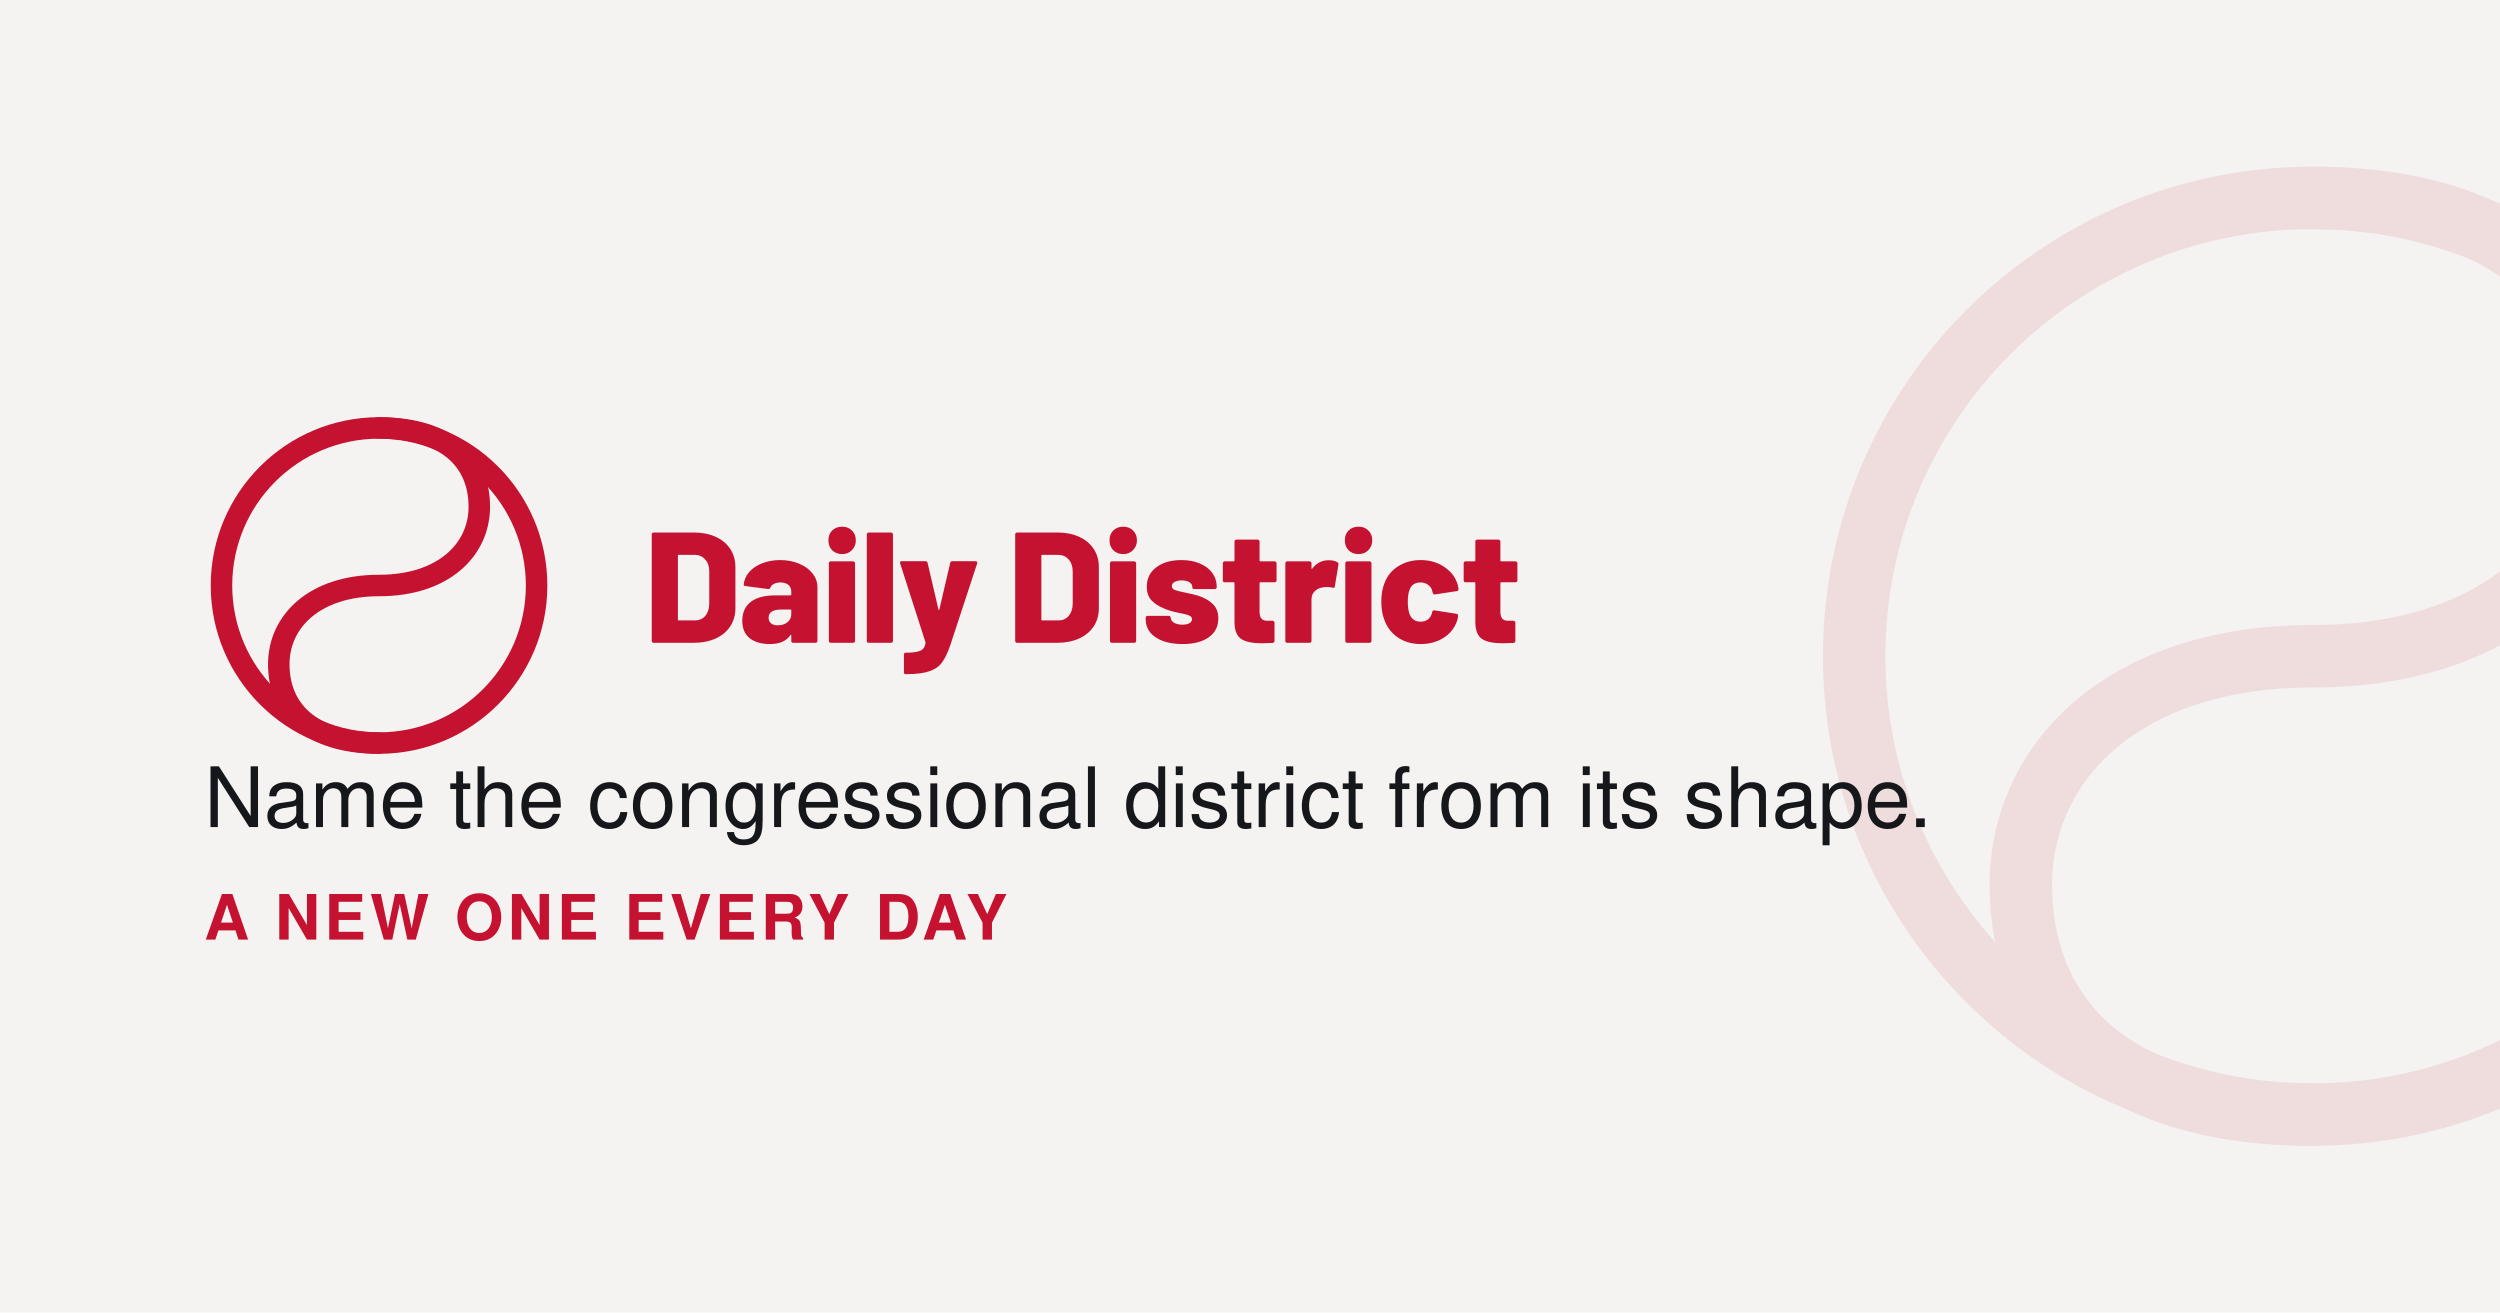
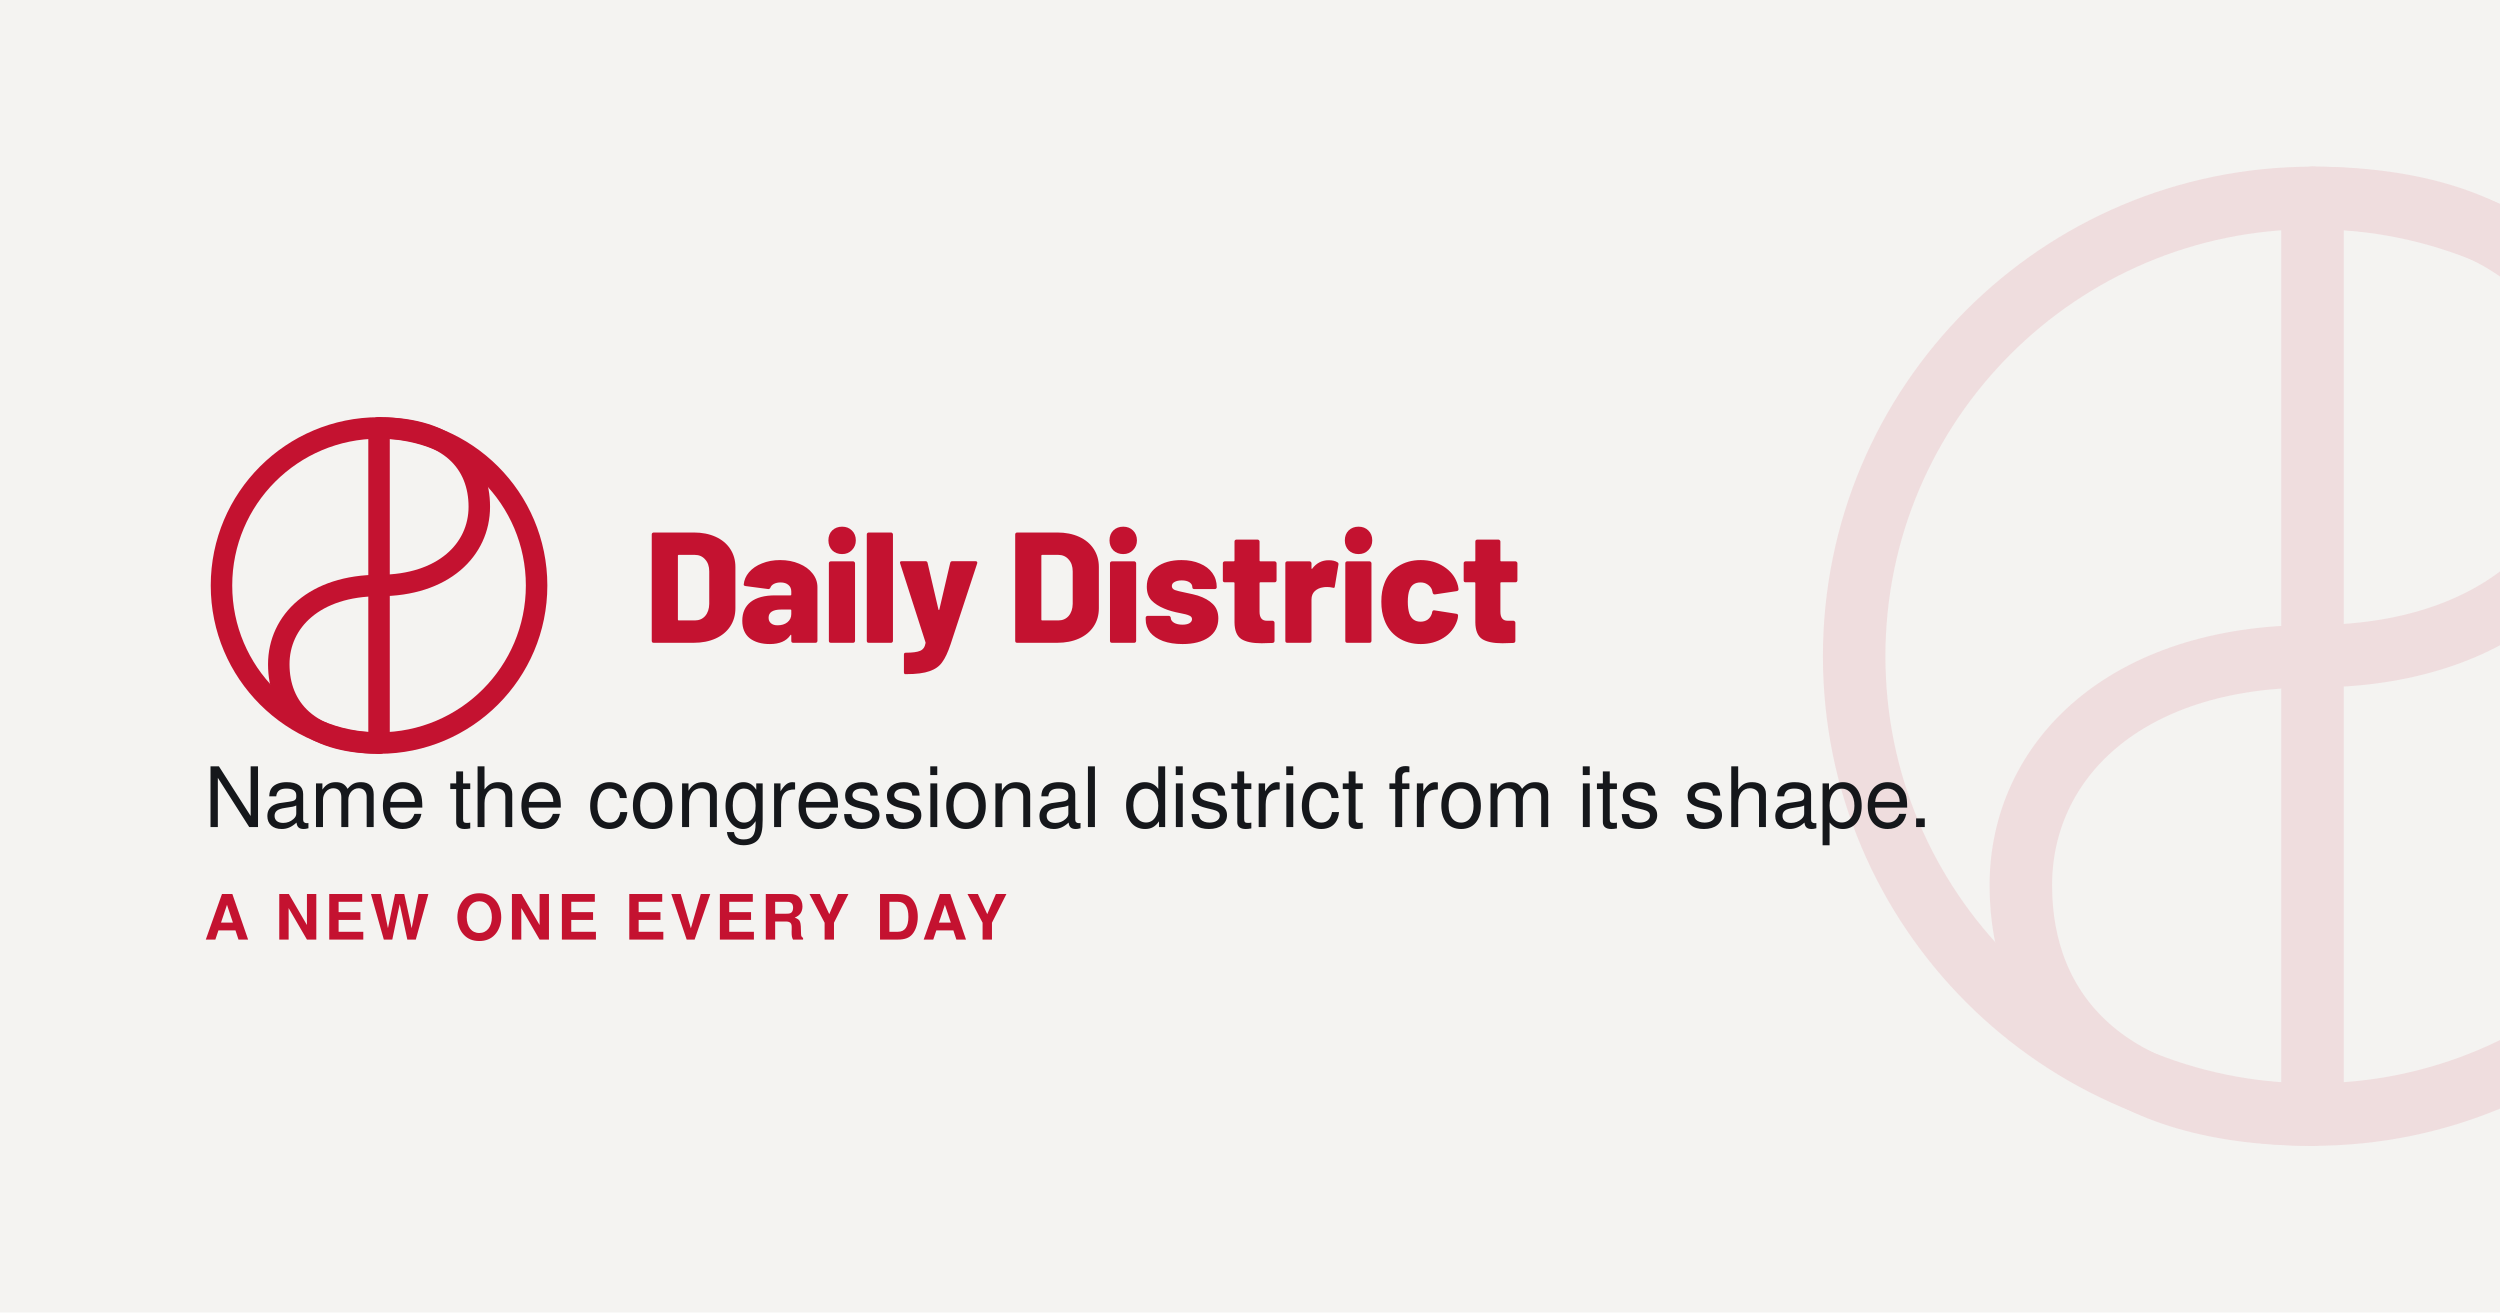
<svg xmlns="http://www.w3.org/2000/svg" viewBox="0 0 1200 630" role="img" aria-label="Daily District">
  <rect width="1200" height="630" fill="#F4F3F1" />
  <g opacity="0.1">
    <g transform="translate(860 65) scale(5)">
      <g fill="none" stroke="#C41230" stroke-width="6" stroke-linecap="round" stroke-linejoin="round">
        <circle cx="50" cy="50" r="44" />
        <path d="M50 6 C 70 6 78 16 78 28 C 78 40 68 50 50 50 C 32 50 22 60 22 72 C 22 84 30 94 50 94" />
+         <line x1="50" y1="6" x2="50" y2="94" />
      </g>
    </g>
  </g>
  <g transform="translate(96 195.1) scale(1.7188)">
    <g fill="none" stroke="#C41230" stroke-width="6" stroke-linecap="round" stroke-linejoin="round">
      <circle cx="50" cy="50" r="44" />
      <path d="M50 6 C 70 6 78 16 78 28 C 78 40 68 50 50 50 C 32 50 22 60 22 72 C 22 84 30 94 50 94" />
+       <line x1="50" y1="6" x2="50" y2="94" />
    </g>
    <g transform="translate(124 22)">
      <path fill="#C41230" d="M 2.684,44 Q 2.464,44 2.288,43.868 2.156,43.692 2.156,43.472 V 13.728 q 0,-0.22 0.132,-0.352 Q 2.464,13.2 2.684,13.2 h 11.22 q 3.432,0 6.072,1.188 2.64,1.188 4.092,3.388 1.452,2.2 1.452,5.06 v 11.528 q 0,2.86 -1.452,5.06 -1.452,2.2 -4.092,3.388 -2.64,1.188 -6.072,1.188 Z M 9.46,37.532 q 0,0.22 0.22,0.22 h 4.532 q 1.76,0 2.86,-1.232 1.1,-1.276 1.144,-3.388 v -9.064 q 0,-2.112 -1.144,-3.344 -1.1,-1.276 -2.904,-1.276 H 9.68 q -0.22,0 -0.22,0.22 z M 38,20.9 q 2.948,0 5.324,1.012 2.376,0.968 3.74,2.728 1.364,1.716 1.364,3.828 v 15.004 q 0,0.22 -0.176,0.396 -0.132,0.132 -0.352,0.132 h -6.248 q -0.22,0 -0.396,-0.132 -0.132,-0.176 -0.132,-0.396 v -1.54 q 0,-0.176 -0.088,-0.176 -0.088,-0.044 -0.176,0.132 -1.672,2.464 -5.72,2.464 -3.52,0 -5.632,-1.628 -2.068,-1.672 -2.068,-4.884 0,-3.388 2.332,-5.236 2.376,-1.848 6.864,-1.848 h 4.268 q 0.22,0 0.22,-0.22 V 29.7 q 0,-1.188 -0.792,-1.848 -0.792,-0.704 -2.2,-0.704 -1.056,0 -1.848,0.396 -0.748,0.396 -0.968,1.012 -0.22,0.484 -0.616,0.44 l -6.336,-0.836 q -0.528,-0.088 -0.528,-0.396 0.176,-1.936 1.496,-3.476 1.364,-1.584 3.608,-2.464 2.288,-0.924 5.06,-0.924 z m -0.704,18.216 q 1.672,0 2.728,-0.836 1.1,-0.88 1.1,-2.288 v -1.056 q 0,-0.22 -0.22,-0.22 h -2.64 q -1.672,0 -2.596,0.572 -0.88,0.572 -0.88,1.716 0,0.968 0.66,1.54 0.66,0.572 1.848,0.572 z M 55.32,19.228 q -1.672,0 -2.772,-1.056 -1.056,-1.1 -1.056,-2.772 0,-1.716 1.056,-2.772 1.1,-1.056 2.772,-1.056 1.672,0 2.728,1.056 1.1,1.056 1.1,2.772 0,1.628 -1.1,2.728 -1.056,1.1 -2.728,1.1 z M 52.152,44 q -0.22,0 -0.396,-0.132 -0.132,-0.176 -0.132,-0.396 V 21.78 q 0,-0.22 0.132,-0.352 0.176,-0.176 0.396,-0.176 h 6.248 q 0.22,0 0.352,0.176 0.176,0.132 0.176,0.352 v 21.692 q 0,0.22 -0.176,0.396 -0.132,0.132 -0.352,0.132 z m 10.588,0 q -0.22,0 -0.396,-0.132 -0.132,-0.176 -0.132,-0.396 V 13.728 q 0,-0.22 0.132,-0.352 0.176,-0.176 0.396,-0.176 h 6.248 q 0.22,0 0.352,0.176 0.176,0.132 0.176,0.352 v 29.744 q 0,0.22 -0.176,0.396 -0.132,0.132 -0.352,0.132 z m 10.148,8.756 q -0.132,0 -0.22,-0.176 -0.088,-0.132 -0.088,-0.352 V 47.3 q 0,-0.528 0.484,-0.528 2.816,0 4.048,-0.528 1.232,-0.528 1.496,-2.112 0.044,-0.088 0,-0.264 l -7.084,-22.044 q -0.044,-0.088 -0.044,-0.22 0,-0.396 0.484,-0.396 h 6.644 q 0.44,0 0.572,0.44 l 3.036,13.024 q 0.044,0.176 0.132,0.176 0.088,0 0.132,-0.176 l 3.036,-13.024 q 0.132,-0.44 0.572,-0.44 h 6.512 q 0.264,0 0.396,0.176 0.132,0.132 0.044,0.44 l -7.436,22.616 q -1.1,3.3 -2.332,4.972 -1.188,1.716 -3.52,2.508 -2.288,0.836 -6.556,0.836 z M 104.184,44 q -0.22,0 -0.396,-0.132 -0.132,-0.176 -0.132,-0.396 V 13.728 q 0,-0.22 0.132,-0.352 0.176,-0.176 0.396,-0.176 h 11.22 q 3.432,0 6.072,1.188 2.64,1.188 4.092,3.388 1.452,2.2 1.452,5.06 v 11.528 q 0,2.86 -1.452,5.06 -1.452,2.2 -4.092,3.388 -2.64,1.188 -6.072,1.188 z m 6.776,-6.468 q 0,0.22 0.22,0.22 h 4.532 q 1.76,0 2.86,-1.232 1.1,-1.276 1.144,-3.388 v -9.064 q 0,-2.112 -1.144,-3.344 -1.1,-1.276 -2.904,-1.276 h -4.488 q -0.22,0 -0.22,0.22 z m 22.864,-18.304 q -1.672,0 -2.772,-1.056 -1.056,-1.1 -1.056,-2.772 0,-1.716 1.056,-2.772 1.1,-1.056 2.772,-1.056 1.672,0 2.728,1.056 1.1,1.056 1.1,2.772 0,1.628 -1.1,2.728 -1.056,1.1 -2.728,1.1 z M 130.656,44 q -0.22,0 -0.396,-0.132 -0.132,-0.176 -0.132,-0.396 V 21.78 q 0,-0.22 0.132,-0.352 0.176,-0.176 0.396,-0.176 h 6.248 q 0.22,0 0.352,0.176 0.176,0.132 0.176,0.352 v 21.692 q 0,0.22 -0.176,0.396 -0.132,0.132 -0.352,0.132 z m 19.74,0.352 q -3.124,0 -5.456,-0.836 -2.332,-0.88 -3.608,-2.42 -1.232,-1.584 -1.232,-3.608 v -0.484 q 0,-0.22 0.132,-0.352 0.176,-0.176 0.396,-0.176 h 5.94 q 0.22,0 0.352,0.176 0.176,0.132 0.176,0.352 0,0.836 0.924,1.408 0.924,0.528 2.332,0.528 1.232,0 1.936,-0.396 0.748,-0.44 0.748,-1.144 0,-0.704 -0.792,-1.012 -0.748,-0.352 -2.464,-0.66 -2.772,-0.528 -4.488,-1.276 -2.244,-0.924 -3.564,-2.288 -1.32,-1.408 -1.32,-3.828 0,-3.432 2.64,-5.412 2.684,-2.024 7.04,-2.024 2.948,0 5.148,0.968 2.244,0.924 3.476,2.64 1.232,1.716 1.232,3.96 0,0.22 -0.176,0.396 -0.132,0.132 -0.352,0.132 h -5.764 q -0.22,0 -0.396,-0.132 -0.132,-0.176 -0.132,-0.396 0,-0.836 -0.792,-1.364 -0.792,-0.528 -2.156,-0.528 -1.232,0 -2.024,0.44 -0.748,0.396 -0.748,1.144 0,0.748 0.836,1.1 0.836,0.308 2.816,0.704 2.552,0.528 3.564,0.836 2.728,0.88 4.224,2.376 1.54,1.496 1.54,4.004 0,3.432 -2.728,5.324 -2.684,1.848 -7.26,1.848 z m 26.252,-17.776 q 0,0.22 -0.176,0.396 -0.132,0.132 -0.352,0.132 h -4.004 q -0.22,0 -0.22,0.22 v 8.008 q 0,2.508 2.024,2.508 h 1.628 q 0.22,0 0.352,0.176 0.176,0.132 0.176,0.352 v 5.104 q 0,0.484 -0.528,0.572 -2.112,0.088 -3.08,0.088 -3.828,0 -5.676,-1.188 -1.848,-1.232 -1.892,-4.62 v -11 q 0,-0.22 -0.22,-0.22 h -2.508 q -0.22,0 -0.396,-0.132 -0.132,-0.176 -0.132,-0.396 V 21.78 q 0,-0.22 0.132,-0.352 0.176,-0.176 0.396,-0.176 h 2.508 q 0.22,0 0.22,-0.22 v -5.324 q 0,-0.22 0.132,-0.352 0.176,-0.176 0.396,-0.176 h 5.94 q 0.22,0 0.352,0.176 0.176,0.132 0.176,0.352 v 5.324 q 0,0.22 0.22,0.22 h 4.004 q 0.22,0 0.352,0.176 0.176,0.132 0.176,0.352 z m 14.548,-5.632 q 1.584,0 2.464,0.572 0.352,0.22 0.264,0.66 l -1.012,6.116 q -0.044,0.528 -0.616,0.308 -0.792,-0.176 -1.496,-0.176 -0.748,0 -1.144,0.088 -1.364,0.176 -2.332,1.056 -0.924,0.88 -0.924,2.332 v 11.572 q 0,0.22 -0.176,0.396 -0.132,0.132 -0.352,0.132 h -6.248 q -0.22,0 -0.396,-0.132 -0.132,-0.176 -0.132,-0.396 V 21.78 q 0,-0.22 0.132,-0.352 0.176,-0.176 0.396,-0.176 h 6.248 q 0.22,0 0.352,0.176 0.176,0.132 0.176,0.352 v 1.408 q 0,0.132 0.088,0.176 0.088,0.044 0.132,-0.088 1.76,-2.332 4.576,-2.332 z m 8.344,-1.716 q -1.672,0 -2.772,-1.056 -1.056,-1.1 -1.056,-2.772 0,-1.716 1.056,-2.772 1.1,-1.056 2.772,-1.056 1.672,0 2.728,1.056 1.1,1.056 1.1,2.772 0,1.628 -1.1,2.728 -1.056,1.1 -2.728,1.1 z M 196.372,44 q -0.22,0 -0.396,-0.132 -0.132,-0.176 -0.132,-0.396 V 21.78 q 0,-0.22 0.132,-0.352 0.176,-0.176 0.396,-0.176 h 6.248 q 0.22,0 0.352,0.176 0.176,0.132 0.176,0.352 v 21.692 q 0,0.22 -0.176,0.396 -0.132,0.132 -0.352,0.132 z m 20.532,0.352 q -3.608,0 -6.336,-1.804 -2.684,-1.804 -3.828,-4.972 -0.836,-2.112 -0.836,-5.06 0,-2.948 0.836,-5.06 1.1,-3.08 3.828,-4.796 2.728,-1.76 6.336,-1.76 3.652,0 6.424,1.804 2.772,1.804 3.74,4.576 0.308,0.792 0.396,1.716 0,0.484 -0.484,0.572 l -6.116,0.924 h -0.088 q -0.396,0 -0.528,-0.44 l -0.088,-0.396 q -0.088,-0.352 -0.176,-0.616 -0.396,-0.836 -1.232,-1.364 -0.792,-0.528 -1.892,-0.528 -2.332,0 -3.08,2.068 -0.484,1.232 -0.484,3.344 0,1.892 0.44,3.3 0.836,2.244 3.124,2.244 1.144,0 1.98,-0.572 0.836,-0.616 1.188,-1.716 0.044,-0.088 0.044,-0.264 0.044,-0.044 0.044,-0.176 0.132,-0.528 0.616,-0.44 l 6.16,0.968 q 0.44,0.088 0.44,0.484 0,0.66 -0.264,1.452 -1.056,3.08 -3.828,4.796 -2.728,1.716 -6.336,1.716 z m 27,-17.776 q 0,0.22 -0.176,0.396 -0.132,0.132 -0.352,0.132 h -4.004 q -0.22,0 -0.22,0.22 v 8.008 q 0,2.508 2.024,2.508 h 1.628 q 0.22,0 0.352,0.176 0.176,0.132 0.176,0.352 v 5.104 q 0,0.484 -0.528,0.572 -2.112,0.088 -3.08,0.088 -3.828,0 -5.676,-1.188 -1.848,-1.232 -1.892,-4.62 v -11 q 0,-0.22 -0.22,-0.22 h -2.508 q -0.22,0 -0.396,-0.132 -0.132,-0.176 -0.132,-0.396 V 21.78 q 0,-0.22 0.132,-0.352 0.176,-0.176 0.396,-0.176 h 2.508 q 0.22,0 0.22,-0.22 v -5.324 q 0,-0.22 0.132,-0.352 0.176,-0.176 0.396,-0.176 h 5.94 q 0.22,0 0.352,0.176 0.176,0.132 0.176,0.352 v 5.324 q 0,0.22 0.22,0.22 h 4.004 q 0.22,0 0.352,0.176 0.176,0.132 0.176,0.352 z" />
    </g>
  </g>
  <text x="98" y="397" font-family="Space Grotesk, Barlow, Helvetica, Arial, sans-serif" font-size="40" font-weight="500" fill="#15171B">Name the congressional district from its shape.</text>
  <text x="98" y="451" font-family="JetBrains Mono, Barlow, Helvetica, Arial, sans-serif" font-size="30" font-weight="700" fill="#C41230" letter-spacing="2">A NEW ONE EVERY DAY</text>
</svg>
